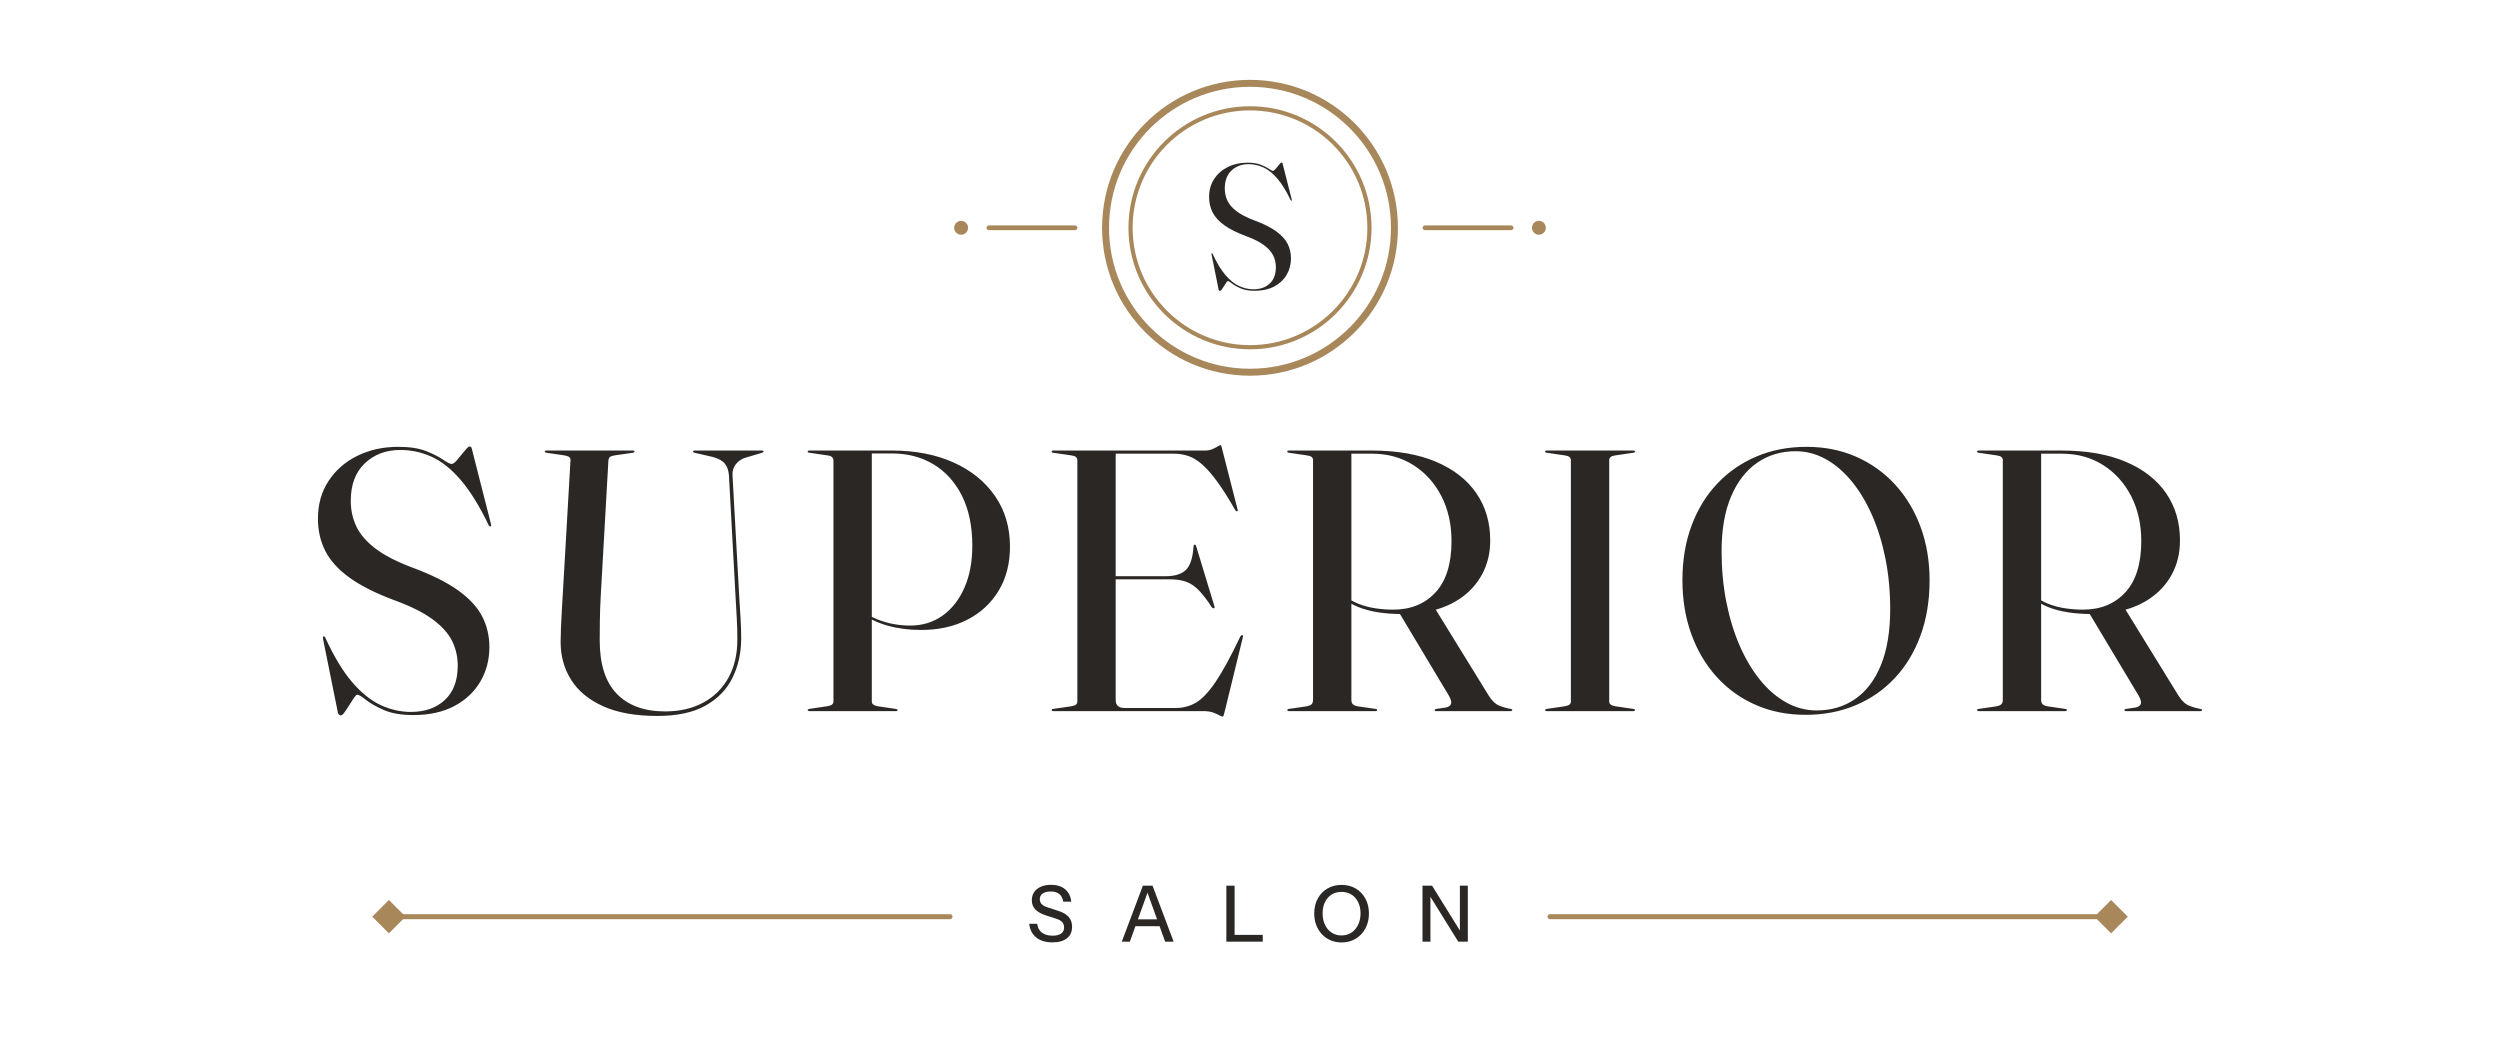
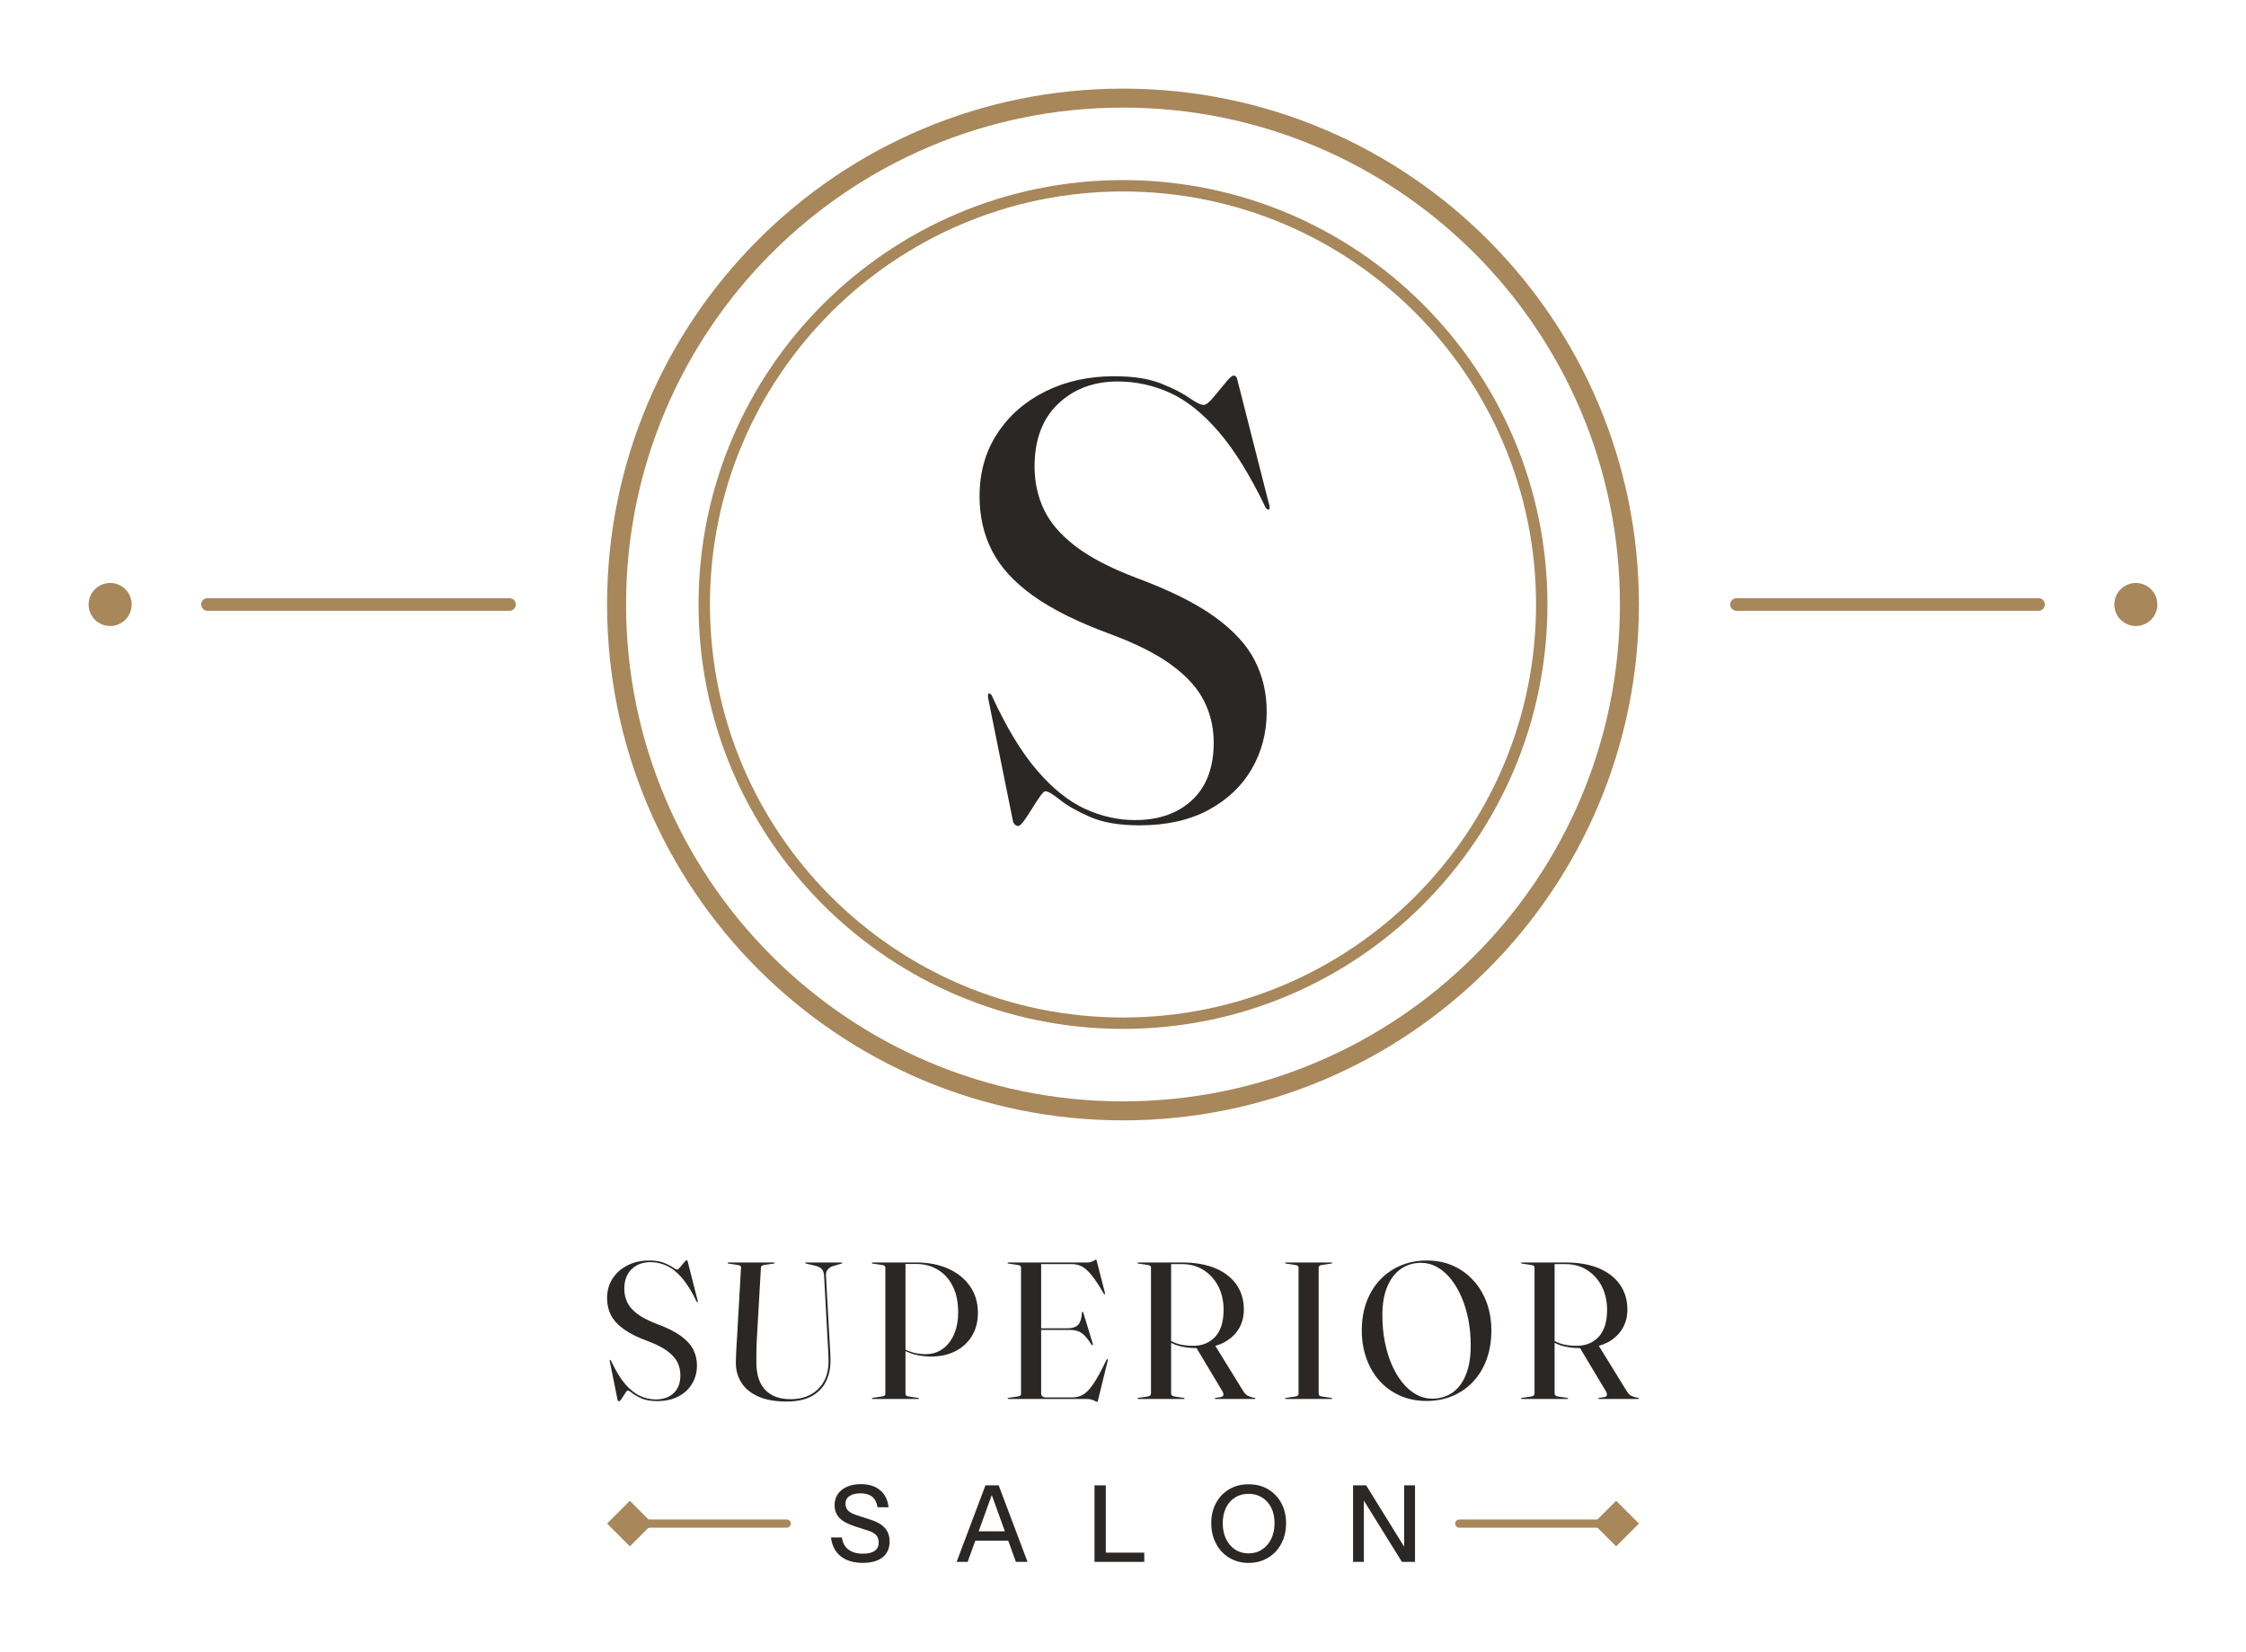
- <svg xmlns="http://www.w3.org/2000/svg" viewBox="150 30 900 380">
-   <circle cx="600" cy="112" r="52" fill="none" stroke="#A8875A" stroke-width="2.5" />
-   <circle cx="600" cy="112" r="43" fill="none" stroke="#A8875A" stroke-width="1.5" />
-   <line x1="506" y1="112" x2="537" y2="112" stroke="#A8875A" stroke-width="1.7" stroke-linecap="round" />
-   <line x1="663" y1="112" x2="694" y2="112" stroke="#A8875A" stroke-width="1.7" stroke-linecap="round" />
-   <circle cx="496" cy="112" r="2.5" fill="#A8875A" />
-   <circle cx="704" cy="112" r="2.5" fill="#A8875A" />
-   <path d="M601.696 134.678Q598.579 134.678 596.595 133.805Q594.611 132.931 593.523 132.058Q592.435 131.184 592.032 131.184Q591.846 131.184 591.472 131.722Q591.098 132.259 590.662 132.963Q590.227 133.667 589.84 134.205Q589.453 134.742 589.229 134.742Q589.082 134.742 588.931 134.624Q588.781 134.506 588.717 134.32L586.144 121.558Q586.131 121.405 586.134 121.305Q586.138 121.206 586.195 121.174Q586.272 121.11 586.371 121.171Q586.47 121.232 586.528 121.353Q588.774 126.256 591.178 129.043Q593.581 131.83 596.106 132.986Q598.63 134.141 601.235 134.141Q604.909 134.141 607.11 132.07Q609.312 130 609.312 126.179Q609.312 123.901 608.336 121.933Q607.36 119.965 605.005 118.227Q602.65 116.49 598.534 114.979Q593.651 113.168 590.746 111.082Q587.84 108.995 586.557 106.493Q585.274 103.99 585.274 100.899Q585.274 97.219 587.091 94.442Q588.909 91.664 592.038 90.112Q595.168 88.56 599.098 88.56Q602.01 88.56 603.872 89.296Q605.734 90.032 606.787 90.768Q607.84 91.504 608.288 91.504Q608.627 91.504 609.264 90.752Q609.901 90 610.506 89.248Q611.111 88.496 611.347 88.496Q611.463 88.496 611.568 88.563Q611.674 88.63 611.719 88.842L615.034 101.859Q615.059 101.994 615.059 102.086Q615.059 102.179 614.983 102.243Q614.925 102.275 614.826 102.224Q614.727 102.173 614.65 102.064Q612.262 97.098 609.837 94.272Q607.411 91.446 604.835 90.272Q602.259 89.098 599.456 89.098Q595.751 89.098 593.335 91.395Q590.919 93.693 590.919 97.84Q590.919 100.202 591.869 102.227Q592.819 104.253 595.101 106.003Q597.383 107.753 601.376 109.27Q606.477 111.152 609.395 113.254Q612.314 115.357 613.533 117.757Q614.752 120.157 614.752 122.992Q614.752 126.256 613.21 128.906Q611.667 131.555 608.746 133.117Q605.824 134.678 601.696 134.678Z" fill="#2B2724" />
-   <path d="M298.841 287.42Q292.315 287.42 288.161 285.591Q284.007 283.762 281.729 281.933Q279.451 280.104 278.607 280.104Q278.219 280.104 277.435 281.23Q276.651 282.355 275.739 283.829Q274.828 285.303 274.017 286.429Q273.207 287.554 272.738 287.554Q272.429 287.554 272.115 287.307Q271.8 287.059 271.666 286.67L266.279 259.95Q266.252 259.629 266.259 259.421Q266.266 259.213 266.386 259.146Q266.547 259.012 266.755 259.139Q266.962 259.267 267.083 259.521Q271.786 269.786 276.818 275.622Q281.85 281.457 287.136 283.876Q292.422 286.295 297.876 286.295Q305.568 286.295 310.177 281.96Q314.787 277.625 314.787 269.625Q314.787 264.855 312.743 260.734Q310.7 256.614 305.769 252.976Q300.838 249.338 292.221 246.175Q281.997 242.383 275.914 238.015Q269.83 233.646 267.143 228.407Q264.456 223.168 264.456 216.695Q264.456 208.99 268.262 203.175Q272.068 197.359 278.62 194.11Q285.173 190.86 293.401 190.86Q299.498 190.86 303.397 192.401Q307.296 193.942 309.501 195.483Q311.705 197.024 312.643 197.024Q313.353 197.024 314.687 195.449Q316.02 193.875 317.286 192.3Q318.553 190.726 319.048 190.726Q319.29 190.726 319.511 190.867Q319.732 191.007 319.826 191.45L326.767 218.705Q326.821 218.987 326.821 219.181Q326.821 219.375 326.66 219.509Q326.539 219.576 326.331 219.469Q326.124 219.362 325.963 219.134Q320.965 208.736 315.886 202.82Q310.807 196.903 305.414 194.445Q300.02 191.986 294.151 191.986Q286.393 191.986 281.334 196.796Q276.276 201.607 276.276 210.29Q276.276 215.234 278.266 219.476Q280.256 223.717 285.033 227.381Q289.81 231.046 298.171 234.222Q308.851 238.162 314.962 242.564Q321.072 246.966 323.625 251.991Q326.177 257.016 326.177 262.952Q326.177 269.786 322.948 275.334Q319.718 280.881 313.601 284.151Q307.484 287.42 298.841 287.42ZM414.872 246.122 412.42 201.151Q412.246 198.605 411.013 196.997Q409.78 195.389 406.711 194.532L400.065 193.004Q399.757 192.91 399.629 192.816Q399.502 192.723 399.502 192.575Q399.502 192.414 399.629 192.307Q399.757 192.2 400.011 192.2H424.373Q424.627 192.2 424.755 192.307Q424.882 192.414 424.882 192.575Q424.882 192.723 424.681 192.837Q424.48 192.95 424.078 193.084L418.611 194.692Q416.252 195.376 414.892 197.125Q413.532 198.873 413.706 201.178L416.158 245.452Q416.386 249.07 416.607 252.621Q416.828 256.172 416.828 259.843Q416.828 267.548 413.753 273.893Q410.678 280.238 404.038 283.99Q397.398 287.742 386.625 287.742Q374.873 287.742 367.141 284.258Q359.409 280.774 355.617 274.757Q351.825 268.741 351.825 261.156Q351.825 259.2 351.945 256.084Q352.066 252.969 352.254 249.8Q352.441 246.631 352.575 244.433L355.376 195.684Q355.443 194.88 354.84 194.491Q354.237 194.103 353.017 193.915L346.773 193.004Q346.103 192.843 346.103 192.575Q346.103 192.414 346.244 192.307Q346.384 192.2 346.666 192.2H377.888Q378.17 192.2 378.31 192.307Q378.451 192.414 378.451 192.575Q378.451 192.723 378.297 192.816Q378.143 192.91 377.781 193.004L371.376 193.915Q370.143 194.103 369.614 194.491Q369.085 194.88 369.018 195.925L366.297 243.978Q366.003 249.083 365.949 253.351Q365.895 257.619 365.895 260.513Q365.895 273.417 372.046 279.762Q378.196 286.107 389.412 286.107Q397.331 286.107 403.18 282.945Q409.03 279.782 412.239 273.973Q415.448 268.165 415.448 260.272Q415.448 256.131 415.24 252.574Q415.033 249.016 414.872 246.122ZM513.59 226.799Q513.59 235.884 509.53 242.624Q505.47 249.364 498.274 253.076Q491.078 256.788 481.618 256.788Q475.052 256.788 469.531 255.234Q464.01 253.679 459.347 250.276L459.615 249.552Q462.697 251.696 465.792 252.942Q468.888 254.188 471.896 254.698Q474.904 255.207 477.638 255.207Q484.244 255.207 489.269 251.663Q494.294 248.118 497.161 241.646Q500.029 235.174 500.029 226.45Q500.029 215.958 496.331 208.541Q492.632 201.124 486.113 197.185Q479.594 193.245 471.139 193.245H463.85V282.516Q463.85 283.213 464.359 283.621Q464.868 284.03 465.927 284.245L472.559 285.223Q472.841 285.29 472.982 285.363Q473.122 285.437 473.122 285.625Q473.122 285.786 472.995 285.893Q472.868 286.0 472.586 286.0H441.377Q441.096 286.0 440.935 285.893Q440.774 285.786 440.774 285.598Q440.774 285.317 441.391 285.196L448.01 284.218Q449.082 284.03 449.565 283.608Q450.047 283.186 450.047 282.556V195.831Q450.047 195.094 449.585 194.612Q449.122 194.13 448.157 193.982L441.27 192.977Q440.774 192.924 440.774 192.602Q440.774 192.388 440.922 192.294Q441.069 192.2 441.35 192.2H471.139Q483.735 192.2 493.296 196.501Q502.857 200.803 508.224 208.588Q513.59 216.374 513.59 226.799ZM548.698 237.438H569.602Q574.667 237.438 576.979 235.113Q579.29 232.788 579.679 226.638Q579.733 226.303 579.82 226.189Q579.907 226.075 580.027 226.075Q580.47 225.995 580.671 226.799L587.183 248.239Q587.317 248.56 587.237 248.748Q587.156 248.936 586.996 248.989Q586.875 249.016 586.721 248.969Q586.567 248.922 586.326 248.721Q583.699 244.688 581.562 242.49Q579.424 240.293 577.019 239.428Q574.614 238.564 571.21 238.564H548.698ZM528.571 192.575Q528.571 192.414 528.712 192.307Q528.853 192.2 529.134 192.2H583.833Q585.227 192.2 586.393 191.711Q587.558 191.222 588.329 190.733Q589.099 190.244 589.327 190.244Q589.488 190.244 589.602 190.425Q589.716 190.605 589.917 191.45L595.518 213.345Q595.652 213.707 595.572 213.861Q595.491 214.016 595.33 214.069Q595.21 214.096 595.069 214.036Q594.928 213.975 594.714 213.694Q591.19 207.49 588.315 203.53Q585.441 199.57 582.915 197.319Q580.389 195.068 577.903 194.197Q575.418 193.326 572.63 193.326H551.647V282.087Q551.647 283.481 552.477 284.178Q553.308 284.874 554.916 284.874H573.26Q577.2 284.874 580.489 282.985Q583.779 281.096 587.545 275.581Q591.31 270.067 596.496 259.173Q596.711 258.891 596.851 258.737Q596.992 258.583 597.193 258.637Q597.394 258.664 597.454 258.912Q597.515 259.159 597.381 259.602L590.761 286.67Q590.56 287.474 590.446 287.715Q590.332 287.956 590.171 287.956Q589.702 287.956 588.872 287.467Q588.041 286.978 586.654 286.489Q585.267 286.0 583.069 286.0H529.134Q528.853 286.0 528.712 285.873Q528.571 285.745 528.571 285.625Q528.571 285.276 529.241 285.196L535.485 284.285Q536.705 284.097 537.274 283.709Q537.844 283.32 537.844 282.516V195.684Q537.844 194.88 537.274 194.471Q536.705 194.063 535.485 193.915L529.241 193.004Q528.571 192.924 528.571 192.575ZM686.478 224.548Q686.478 231.368 683.543 236.782Q680.608 242.195 675.309 245.693Q670.009 249.19 662.746 250.423Q661.54 250.611 660.254 250.771Q658.967 250.932 657.654 250.993Q656.341 251.053 654.947 251.053Q650.15 251.053 646.17 250.436Q642.19 249.82 639.001 248.534Q635.812 247.247 633.36 245.237L633.923 244.38Q636.294 246.296 639.182 247.415Q642.07 248.534 645.225 249.003Q648.381 249.472 651.517 249.472Q661.084 249.472 666.813 243.234Q672.541 236.996 672.541 224.789Q672.541 215.663 668.876 208.561Q665.211 201.459 658.759 197.393Q652.307 193.326 643.932 193.326H636.496V281.926Q636.496 283.052 637.052 283.561Q637.608 284.07 638.854 284.285L645.098 285.196Q645.46 285.223 645.614 285.317Q645.768 285.41 645.768 285.625Q645.768 286.0 645.205 286.0H613.983Q613.702 286.0 613.561 285.873Q613.42 285.745 613.42 285.625Q613.42 285.276 614.09 285.196L620.334 284.285Q621.581 284.07 622.137 283.561Q622.693 283.052 622.693 281.926V195.684Q622.693 194.88 622.123 194.471Q621.554 194.063 620.334 193.915L614.09 193.004Q613.42 192.924 613.42 192.575Q613.42 192.414 613.561 192.307Q613.702 192.2 613.983 192.2H643.879Q657.413 192.2 666.92 196.22Q676.428 200.24 681.453 207.516Q686.478 214.792 686.478 224.548ZM653.419 250.088 666.324 248.587 686.009 280.533Q687.684 283.173 689.586 283.97Q691.489 284.767 693.74 285.196Q694.102 285.276 694.256 285.343Q694.41 285.41 694.41 285.625Q694.41 285.745 694.27 285.873Q694.129 286.0 693.847 286.0H667.034Q666.471 286.0 666.471 285.625Q666.471 285.41 666.638 285.357Q666.806 285.303 667.141 285.196L670.598 284.687Q672.166 284.312 672.407 283.266Q672.648 282.221 671.509 280.292ZM729.318 282.516Q729.318 283.294 729.9 283.695Q730.483 284.097 731.676 284.285L737.92 285.196Q738.59 285.276 738.59 285.601Q738.59 285.776 738.454 285.888Q738.318 286.0 738.027 286.0H706.805Q706.514 286.0 706.378 285.888Q706.242 285.776 706.242 285.601Q706.242 285.276 706.912 285.196L713.156 284.285Q714.376 284.097 714.945 283.695Q715.515 283.294 715.515 282.516V195.684Q715.515 194.906 714.945 194.484Q714.376 194.063 713.156 193.915L706.912 193.004Q706.242 192.944 706.242 192.575Q706.242 192.414 706.378 192.307Q706.514 192.2 706.805 192.2H738.027Q738.318 192.2 738.454 192.307Q738.59 192.414 738.59 192.575Q738.59 192.944 737.92 193.004L731.676 193.915Q730.483 194.063 729.9 194.484Q729.318 194.906 729.318 195.684ZM800.351 190.86Q810.133 190.86 818.246 194.438Q826.36 198.016 832.283 204.494Q838.206 210.973 841.428 219.757Q844.651 228.541 844.651 238.912Q844.651 249.833 841.388 258.764Q838.125 267.696 832.149 274.081Q826.173 280.466 817.999 283.903Q809.825 287.34 800.029 287.34Q790.207 287.34 782.073 283.776Q773.939 280.211 768.03 273.706Q762.12 267.2 758.898 258.329Q755.675 249.458 755.675 238.805Q755.675 228.032 758.965 219.208Q762.254 210.384 768.258 204.059Q774.261 197.734 782.428 194.297Q790.595 190.86 800.351 190.86ZM830.473 249.231Q830.473 239.73 828.778 231.201Q827.083 222.672 823.988 215.583Q820.892 208.495 816.631 203.302Q812.37 198.109 807.258 195.275Q802.146 192.441 796.384 192.441Q788.585 192.441 782.576 196.595Q776.566 200.749 773.169 208.776Q769.772 216.802 769.772 228.433Q769.772 238.041 771.474 246.671Q773.176 255.3 776.285 262.436Q779.393 269.571 783.648 274.804Q787.902 280.037 793.068 282.898Q798.234 285.759 803.996 285.759Q811.888 285.759 817.858 281.645Q823.827 277.531 827.15 269.391Q830.473 261.251 830.473 249.231ZM934.794 224.548Q934.794 231.368 931.859 236.782Q928.924 242.195 923.625 245.693Q918.325 249.19 911.062 250.423Q909.856 250.611 908.57 250.771Q907.283 250.932 905.97 250.993Q904.657 251.053 903.263 251.053Q898.466 251.053 894.486 250.436Q890.506 249.82 887.317 248.534Q884.128 247.247 881.676 245.237L882.239 244.38Q884.61 246.296 887.498 247.415Q890.386 248.534 893.541 249.003Q896.697 249.472 899.833 249.472Q909.4 249.472 915.129 243.234Q920.857 236.996 920.857 224.789Q920.857 215.663 917.192 208.561Q913.527 201.459 907.075 197.393Q900.623 193.326 892.248 193.326H884.812V281.926Q884.812 283.052 885.368 283.561Q885.924 284.07 887.17 284.285L893.414 285.196Q893.776 285.223 893.93 285.317Q894.084 285.41 894.084 285.625Q894.084 286.0 893.521 286.0H862.299Q862.018 286.0 861.877 285.873Q861.736 285.745 861.736 285.625Q861.736 285.276 862.406 285.196L868.65 284.285Q869.897 284.07 870.453 283.561Q871.009 283.052 871.009 281.926V195.684Q871.009 194.88 870.439 194.471Q869.87 194.063 868.65 193.915L862.406 193.004Q861.736 192.924 861.736 192.575Q861.736 192.414 861.877 192.307Q862.018 192.2 862.299 192.2H892.195Q905.729 192.2 915.236 196.22Q924.744 200.24 929.769 207.516Q934.794 214.792 934.794 224.548ZM901.735 250.088 914.64 248.587 934.325 280.533Q936 283.173 937.902 283.97Q939.805 284.767 942.056 285.196Q942.418 285.276 942.572 285.343Q942.726 285.41 942.726 285.625Q942.726 285.745 942.586 285.873Q942.445 286.0 942.163 286.0H915.35Q914.787 286.0 914.787 285.625Q914.787 285.41 914.954 285.357Q915.122 285.303 915.457 285.196L918.914 284.687Q920.482 284.312 920.723 283.266Q920.964 282.221 919.825 280.292Z" fill="#2B2724" />
-   <line x1="294" y1="360" x2="492" y2="360" stroke="#A8875A" stroke-width="1.8" stroke-linecap="round" />
-   <line x1="708" y1="360" x2="906" y2="360" stroke="#A8875A" stroke-width="1.8" stroke-linecap="round" />
-   <path d="M284 360 L290 354 L296 360 L290 366 Z" fill="#A8875A" />
-   <path d="M916 360 L910 354 L904 360 L910 366 Z" fill="#A8875A" />
-   <path d="M528.893 369.252Q525.235 369.252 523.06 367.511Q520.885 365.771 520.512 362.56H523.387Q523.657 364.651 525.085 365.747Q526.513 366.844 528.94 366.844Q530.975 366.844 532.025 366.088Q533.075 365.332 533.075 363.923Q533.075 362.681 532.384 361.939Q531.693 361.197 530.172 360.721L526.663 359.592Q523.984 358.724 522.719 357.403Q521.455 356.083 521.455 354.067Q521.455 352.377 522.309 351.141Q523.163 349.904 524.721 349.218Q526.28 348.532 528.352 348.532Q531.544 348.532 533.457 350.142Q535.371 351.752 535.651 354.608H532.776Q532.44 352.713 531.325 351.827Q530.209 350.94 528.231 350.94Q526.401 350.94 525.365 351.668Q524.329 352.396 524.329 353.703Q524.329 354.785 525.011 355.49Q525.692 356.195 527.297 356.708L530.956 357.893Q533.513 358.705 534.731 360.101Q535.949 361.496 535.949 363.633Q535.949 366.321 534.101 367.787Q532.253 369.252 528.893 369.252ZM553.844 369.0 561.441 348.84H564.017L556.747 369.0ZM569.449 369.0 562.188 348.84H564.913L572.511 369.0ZM557.689 360.964H568.479V363.428H557.689ZM591.488 369.0V348.84H594.456V369.0ZM592.944 369.0V366.555H604.592V369.0ZM632.968 369.28Q630.821 369.28 629.025 368.515Q627.228 367.749 625.907 366.345Q624.587 364.94 623.854 363.031Q623.121 361.123 623.121 358.836Q623.121 355.812 624.381 353.493Q625.641 351.173 627.867 349.867Q630.093 348.56 632.94 348.56Q635.843 348.56 638.064 349.867Q640.285 351.173 641.55 353.497Q642.815 355.821 642.815 358.864Q642.815 361.141 642.082 363.05Q641.349 364.959 640.029 366.354Q638.708 367.749 636.902 368.515Q635.096 369.28 632.968 369.28ZM632.94 366.76Q634.965 366.76 636.505 365.743Q638.045 364.725 638.918 362.929Q639.791 361.132 639.791 358.808Q639.791 356.512 638.932 354.767Q638.073 353.021 636.533 352.051Q634.993 351.08 632.94 351.08Q630.896 351.08 629.365 352.051Q627.835 353.021 626.99 354.753Q626.145 356.484 626.145 358.808Q626.145 361.16 627.004 362.947Q627.863 364.735 629.393 365.747Q630.924 366.76 632.94 366.76ZM662.1 369.0V348.84H665.544L676.24 366.088L675.559 366.237V348.84H678.415V369.0H674.971L664.275 351.752L664.956 351.603V369.0Z" fill="#2B2724" />
+ <svg xmlns="http://www.w3.org/2000/svg" viewBox="-177.40 -95.50 354.80 260.92">
+   <circle cx="0" cy="0" r="80" fill="none" stroke="#A8875A" stroke-width="3.0" />
+   <circle cx="0" cy="0" r="66.15" fill="none" stroke="#A8875A" stroke-width="1.8" />
+   <path fill="#2B2724" d="M2.61 34.89Q-2.19 34.89 -5.24 33.55Q-8.29 32.20 -9.96 30.86Q-11.64 29.51 -12.26 29.51Q-12.54 29.51 -13.12 30.34Q-13.70 31.17 -14.37 32.25Q-15.04 33.33 -15.63 34.16Q-16.23 34.99 -16.57 34.99Q-16.80 34.99 -17.03 34.81Q-17.26 34.62 -17.36 34.34L-21.32 14.71Q-21.34 14.47 -21.33 14.32Q-21.33 14.16 -21.24 14.11Q-21.12 14.02 -20.97 14.11Q-20.81 14.20 -20.73 14.39Q-17.27 21.93 -13.57 26.22Q-9.88 30.51 -5.99 32.29Q-2.11 34.06 1.90 34.06Q7.55 34.06 10.94 30.88Q14.33 27.69 14.33 21.81Q14.33 18.31 12.82 15.28Q11.32 12.25 7.70 9.58Q4.08 6.91 -2.25 4.58Q-9.77 1.80 -14.24 -1.41Q-18.71 -4.62 -20.68 -8.47Q-22.66 -12.32 -22.66 -17.08Q-22.66 -22.74 -19.86 -27.01Q-17.06 -31.29 -12.25 -33.67Q-7.43 -36.06 -1.39 -36.06Q3.09 -36.06 5.96 -34.93Q8.82 -33.80 10.44 -32.66Q12.06 -31.53 12.75 -31.53Q13.27 -31.53 14.25 -32.69Q15.23 -33.85 16.16 -35.00Q17.09 -36.16 17.46 -36.16Q17.63 -36.16 17.80 -36.06Q17.96 -35.95 18.03 -35.63L23.13 -15.60Q23.17 -15.39 23.17 -15.25Q23.17 -15.11 23.05 -15.01Q22.96 -14.96 22.81 -15.04Q22.66 -15.12 22.54 -15.29Q18.87 -22.93 15.13 -27.27Q11.40 -31.62 7.44 -33.43Q3.48 -35.23 -0.84 -35.23Q-6.54 -35.23 -10.25 -31.70Q-13.97 -28.16 -13.97 -21.78Q-13.97 -18.15 -12.51 -15.04Q-11.05 -11.92 -7.54 -9.23Q-4.03 -6.53 2.12 -4.20Q9.96 -1.30 14.45 1.93Q18.94 5.16 20.82 8.86Q22.70 12.55 22.70 16.91Q22.70 21.93 20.32 26.01Q17.95 30.08 13.45 32.49Q8.96 34.89 2.61 34.89Z" />
+   <line x1="-144.62" y1="0" x2="-96.92" y2="0" stroke="#A8875A" stroke-width="2" stroke-linecap="round" />
+   <line x1="96.92" y1="0" x2="144.62" y2="0" stroke="#A8875A" stroke-width="2" stroke-linecap="round" />
+   <circle cx="-160.00" cy="0" r="3.4" fill="#A8875A" />
+   <circle cx="160.00" cy="0" r="3.4" fill="#A8875A" />
+   <path fill="#2B2724" d="M-73.59 125.85Q-75.09 125.85 -76.05 125.43Q-77.00 125.01 -77.53 124.59Q-78.05 124.17 -78.25 124.17Q-78.33 124.17 -78.52 124.43Q-78.70 124.69 -78.90 125.02Q-79.11 125.36 -79.30 125.62Q-79.49 125.88 -79.60 125.88Q-79.67 125.88 -79.74 125.82Q-79.81 125.77 -79.84 125.68L-81.08 119.53Q-81.09 119.46 -81.09 119.41Q-81.08 119.36 -81.06 119.35Q-81.02 119.32 -80.97 119.35Q-80.92 119.38 -80.90 119.43Q-79.81 121.79 -78.66 123.14Q-77.50 124.48 -76.28 125.04Q-75.07 125.59 -73.81 125.59Q-72.04 125.59 -70.98 124.59Q-69.92 123.60 -69.92 121.76Q-69.92 120.66 -70.39 119.71Q-70.86 118.77 -72.00 117.93Q-73.13 117.09 -75.11 116.36Q-77.47 115.49 -78.86 114.49Q-80.26 113.48 -80.88 112.28Q-81.50 111.07 -81.50 109.58Q-81.50 107.81 -80.62 106.47Q-79.75 105.14 -78.24 104.39Q-76.74 103.64 -74.84 103.64Q-73.44 103.64 -72.54 104.00Q-71.65 104.35 -71.14 104.71Q-70.63 105.06 -70.42 105.06Q-70.25 105.06 -69.95 104.70Q-69.64 104.34 -69.35 103.97Q-69.06 103.61 -68.94 103.61Q-68.89 103.61 -68.84 103.64Q-68.79 103.68 -68.77 103.78L-67.17 110.05Q-67.16 110.11 -67.16 110.16Q-67.16 110.20 -67.19 110.23Q-67.22 110.25 -67.27 110.22Q-67.32 110.20 -67.35 110.14Q-68.50 107.75 -69.67 106.39Q-70.84 105.03 -72.08 104.47Q-73.32 103.90 -74.67 103.90Q-76.45 103.90 -77.62 105.01Q-78.78 106.11 -78.78 108.11Q-78.78 109.25 -78.32 110.22Q-77.87 111.20 -76.77 112.04Q-75.67 112.88 -73.75 113.62Q-71.29 114.52 -69.88 115.53Q-68.48 116.55 -67.89 117.70Q-67.30 118.86 -67.30 120.22Q-67.30 121.79 -68.05 123.07Q-68.79 124.35 -70.20 125.10Q-71.60 125.85 -73.59 125.85ZM-46.66 116.35L-47.22 106.01Q-47.26 105.42 -47.54 105.05Q-47.83 104.68 -48.53 104.49L-50.06 104.13Q-50.13 104.11 -50.16 104.09Q-50.19 104.07 -50.19 104.04Q-50.19 104.00 -50.16 103.97Q-50.13 103.95 -50.07 103.95L-44.47 103.95Q-44.41 103.95 -44.38 103.97Q-44.35 104.00 -44.35 104.04Q-44.35 104.07 -44.40 104.10Q-44.45 104.12 -44.54 104.15L-45.80 104.52Q-46.34 104.68 -46.65 105.08Q-46.96 105.48 -46.92 106.01L-46.36 116.20Q-46.31 117.03 -46.26 117.85Q-46.21 118.66 -46.21 119.51Q-46.21 121.28 -46.91 122.74Q-47.62 124.20 -49.15 125.06Q-50.68 125.92 -53.15 125.92Q-55.86 125.92 -57.63 125.12Q-59.41 124.32 -60.28 122.94Q-61.16 121.55 -61.16 119.81Q-61.16 119.36 -61.13 118.64Q-61.10 117.93 -61.06 117.20Q-61.02 116.47 -60.98 115.96L-60.34 104.75Q-60.32 104.57 -60.46 104.48Q-60.60 104.39 -60.88 104.34L-62.32 104.13Q-62.47 104.10 -62.47 104.04Q-62.47 104.00 -62.44 103.97Q-62.41 103.95 -62.34 103.95L-55.16 103.95Q-55.10 103.95 -55.07 103.97Q-55.03 104.00 -55.03 104.04Q-55.03 104.07 -55.07 104.09Q-55.10 104.11 -55.19 104.13L-56.66 104.34Q-56.94 104.39 -57.07 104.48Q-57.19 104.57 -57.20 104.81L-57.83 115.86Q-57.90 117.03 -57.91 118.01Q-57.92 119.00 -57.92 119.66Q-57.92 122.63 -56.51 124.09Q-55.09 125.55 -52.51 125.55Q-50.69 125.55 -49.35 124.82Q-48.00 124.09 -47.26 122.76Q-46.52 121.42 -46.52 119.61Q-46.52 118.65 -46.57 117.84Q-46.62 117.02 -46.66 116.35ZM-22.92 111.91Q-22.92 114.00 -23.86 115.55Q-24.79 117.10 -26.45 117.95Q-28.10 118.81 -30.28 118.81Q-31.79 118.81 -33.06 118.45Q-34.33 118.09 -35.40 117.31L-35.34 117.14Q-34.63 117.63 -33.92 117.92Q-33.20 118.21 -32.51 118.32Q-31.82 118.44 -31.19 118.44Q-29.67 118.44 -28.52 117.63Q-27.36 116.81 -26.70 115.32Q-26.04 113.83 -26.04 111.83Q-26.04 109.41 -26.89 107.71Q-27.74 106.00 -29.24 105.10Q-30.74 104.19 -32.69 104.19L-34.36 104.19L-34.36 124.72Q-34.36 124.88 -34.25 124.98Q-34.13 125.07 -33.89 125.12L-32.36 125.35Q-32.30 125.36 -32.26 125.38Q-32.23 125.39 -32.23 125.44Q-32.23 125.47 -32.26 125.50Q-32.29 125.52 -32.35 125.52L-39.53 125.52Q-39.60 125.52 -39.63 125.50Q-39.67 125.47 -39.67 125.43Q-39.67 125.37 -39.53 125.34L-38.01 125.11Q-37.76 125.07 -37.65 124.97Q-37.54 124.88 -37.54 124.73L-37.54 104.79Q-37.54 104.62 -37.64 104.50Q-37.75 104.39 -37.97 104.36L-39.56 104.13Q-39.67 104.12 -39.67 104.04Q-39.67 103.99 -39.64 103.97Q-39.60 103.95 -39.54 103.95L-32.69 103.95Q-29.79 103.95 -27.59 104.94Q-25.39 105.93 -24.16 107.72Q-22.92 109.51 -22.92 111.91ZM-18.24 104.04Q-18.24 104.00 -18.21 103.97Q-18.18 103.95 -18.11 103.95L-5.53 103.95Q-5.21 103.95 -4.94 103.84Q-4.67 103.72 -4.50 103.61Q-4.32 103.50 -4.27 103.50Q-4.23 103.50 -4.20 103.54Q-4.18 103.58 -4.13 103.78L-2.84 108.81Q-2.81 108.90 -2.83 108.93Q-2.85 108.97 -2.89 108.98Q-2.91 108.99 -2.95 108.97Q-2.98 108.96 -3.03 108.89Q-3.84 107.47 -4.50 106.56Q-5.16 105.65 -5.74 105.13Q-6.32 104.61 -6.89 104.41Q-7.47 104.21 -8.11 104.21L-12.93 104.21L-12.93 124.62Q-12.93 124.94 -12.74 125.10Q-12.55 125.27 -12.18 125.27L-7.96 125.27Q-7.06 125.27 -6.30 124.83Q-5.54 124.40 -4.68 123.13Q-3.81 121.86 -2.62 119.35Q-2.57 119.29 -2.54 119.25Q-2.50 119.22 -2.46 119.23Q-2.41 119.24 -2.40 119.29Q-2.38 119.35 -2.41 119.45L-3.94 125.68Q-3.98 125.86 -4.01 125.92Q-4.03 125.97 -4.07 125.97Q-4.18 125.97 -4.37 125.86Q-4.56 125.75 -4.88 125.64Q-5.20 125.52 -5.71 125.52L-18.11 125.52Q-18.18 125.52 -18.21 125.49Q-18.24 125.47 -18.24 125.44Q-18.24 125.36 -18.09 125.34L-16.65 125.13Q-16.37 125.09 -16.24 125.00Q-16.11 124.91 -16.11 124.72L-16.11 104.75Q-16.11 104.57 -16.24 104.47Q-16.37 104.38 -16.65 104.34L-18.09 104.13Q-18.24 104.12 -18.24 104.04ZM-13.61 114.35L-8.80 114.35Q-7.64 114.35 -7.11 113.82Q-6.57 113.29 -6.49 111.87Q-6.47 111.79 -6.45 111.77Q-6.43 111.74 -6.41 111.74Q-6.30 111.72 -6.26 111.91L-4.76 116.84Q-4.73 116.91 -4.75 116.96Q-4.77 117.00 -4.80 117.01Q-4.83 117.02 -4.87 117.01Q-4.90 117.00 -4.96 116.95Q-5.56 116.02 -6.05 115.52Q-6.54 115.01 -7.10 114.81Q-7.65 114.61 -8.43 114.61L-13.61 114.61ZM19.09 111.39Q19.09 112.96 18.42 114.20Q17.74 115.45 16.52 116.25Q15.31 117.06 13.64 117.34Q13.36 117.38 13.06 117.42Q12.77 117.46 12.46 117.47Q12.16 117.49 11.84 117.49Q10.74 117.49 9.82 117.34Q8.91 117.20 8.17 116.91Q7.44 116.61 6.88 116.15L7.01 115.95Q7.55 116.39 8.22 116.65Q8.88 116.91 9.61 117.01Q10.33 117.12 11.05 117.12Q13.25 117.12 14.57 115.69Q15.89 114.25 15.89 111.45Q15.89 109.35 15.05 107.71Q14.20 106.08 12.72 105.14Q11.23 104.21 9.31 104.21L7.60 104.21L7.60 124.59Q7.60 124.85 7.73 124.96Q7.85 125.08 8.14 125.13L9.58 125.34Q9.66 125.35 9.70 125.37Q9.73 125.39 9.73 125.44Q9.73 125.52 9.60 125.52L2.42 125.52Q2.36 125.52 2.32 125.49Q2.29 125.47 2.29 125.44Q2.29 125.36 2.44 125.34L3.88 125.13Q4.17 125.08 4.30 124.96Q4.42 124.85 4.42 124.59L4.42 104.75Q4.42 104.57 4.29 104.47Q4.16 104.38 3.88 104.34L2.44 104.13Q2.29 104.12 2.29 104.04Q2.29 104.00 2.32 103.97Q2.36 103.95 2.42 103.95L9.30 103.95Q12.41 103.95 14.60 104.87Q16.78 105.80 17.94 107.47Q19.09 109.15 19.09 111.39ZM11.49 117.26L14.46 116.92L18.99 124.27Q19.37 124.87 19.81 125.06Q20.25 125.24 20.76 125.34Q20.85 125.36 20.88 125.37Q20.92 125.39 20.92 125.44Q20.92 125.47 20.89 125.49Q20.85 125.52 20.79 125.52L14.62 125.52Q14.49 125.52 14.49 125.44Q14.49 125.39 14.53 125.38Q14.57 125.36 14.65 125.34L15.44 125.22Q15.80 125.14 15.86 124.90Q15.91 124.65 15.65 124.21ZM30.91 124.72Q30.91 124.90 31.04 124.99Q31.18 125.09 31.45 125.13L32.89 125.34Q33.04 125.36 33.04 125.43Q33.04 125.47 33.01 125.50Q32.98 125.52 32.91 125.52L25.73 125.52Q25.66 125.52 25.63 125.50Q25.60 125.47 25.60 125.43Q25.60 125.36 25.76 125.34L27.19 125.13Q27.47 125.09 27.60 124.99Q27.73 124.90 27.73 124.72L27.73 104.75Q27.73 104.57 27.60 104.48Q27.47 104.38 27.19 104.34L25.76 104.13Q25.60 104.12 25.60 104.04Q25.60 104.00 25.63 103.97Q25.66 103.95 25.73 103.95L32.91 103.95Q32.98 103.95 33.01 103.97Q33.04 104.00 33.04 104.04Q33.04 104.12 32.89 104.13L31.45 104.34Q31.18 104.38 31.04 104.48Q30.91 104.57 30.91 104.75ZM48.00 103.64Q50.25 103.64 52.12 104.46Q53.98 105.29 55.34 106.78Q56.71 108.27 57.45 110.29Q58.19 112.31 58.19 114.69Q58.19 117.21 57.44 119.26Q56.69 121.31 55.31 122.78Q53.94 124.25 52.06 125.04Q50.18 125.83 47.93 125.83Q45.67 125.83 43.80 125.01Q41.93 124.19 40.57 122.70Q39.21 121.20 38.47 119.16Q37.72 117.12 37.72 114.67Q37.72 112.19 38.48 110.16Q39.24 108.13 40.62 106.68Q42.00 105.22 43.88 104.43Q45.76 103.64 48.00 103.64ZM54.93 117.07Q54.93 114.88 54.54 112.92Q54.15 110.96 53.44 109.33Q52.72 107.70 51.74 106.50Q50.76 105.31 49.59 104.66Q48.41 104.01 47.09 104.01Q45.29 104.01 43.91 104.96Q42.53 105.92 41.75 107.76Q40.97 109.61 40.97 112.28Q40.97 114.49 41.36 116.48Q41.75 118.46 42.46 120.10Q43.18 121.75 44.16 122.95Q45.14 124.15 46.33 124.81Q47.51 125.47 48.84 125.47Q50.65 125.47 52.03 124.52Q53.40 123.58 54.16 121.70Q54.93 119.83 54.93 117.07ZM79.68 111.39Q79.68 112.96 79.00 114.20Q78.33 115.45 77.11 116.25Q75.89 117.06 74.22 117.34Q73.94 117.38 73.64 117.42Q73.35 117.46 73.05 117.47Q72.74 117.49 72.42 117.49Q71.32 117.49 70.40 117.34Q69.49 117.20 68.76 116.91Q68.02 116.61 67.46 116.15L67.59 115.95Q68.13 116.39 68.80 116.65Q69.46 116.91 70.19 117.01Q70.91 117.12 71.63 117.12Q73.83 117.12 75.15 115.69Q76.47 114.25 76.47 111.45Q76.47 109.35 75.63 107.71Q74.78 106.08 73.30 105.14Q71.82 104.21 69.89 104.21L68.18 104.21L68.18 124.59Q68.18 124.85 68.31 124.96Q68.44 125.08 68.72 125.13L70.16 125.34Q70.24 125.35 70.28 125.37Q70.31 125.39 70.31 125.44Q70.31 125.52 70.18 125.52L63.00 125.52Q62.94 125.52 62.90 125.49Q62.87 125.47 62.87 125.44Q62.87 125.36 63.03 125.34L64.46 125.13Q64.75 125.08 64.88 124.96Q65.01 124.85 65.01 124.59L65.01 104.75Q65.01 104.57 64.87 104.47Q64.74 104.38 64.46 104.34L63.03 104.13Q62.87 104.12 62.87 104.04Q62.87 104.00 62.90 103.97Q62.94 103.95 63.00 103.95L69.88 103.95Q72.99 103.95 75.18 104.87Q77.36 105.80 78.52 107.47Q79.68 109.15 79.68 111.39ZM72.07 117.26L75.04 116.92L79.57 124.27Q79.95 124.87 80.39 125.06Q80.83 125.24 81.35 125.34Q81.43 125.36 81.46 125.37Q81.50 125.39 81.50 125.44Q81.50 125.47 81.47 125.49Q81.44 125.52 81.37 125.52L75.20 125.52Q75.07 125.52 75.07 125.44Q75.07 125.39 75.11 125.38Q75.15 125.36 75.23 125.34L76.02 125.22Q76.38 125.14 76.44 124.90Q76.49 124.65 76.23 124.21Z" />
+   <path fill="#2B2724" d="M-41.10 151.41Q-43.29 151.41 -44.60 150.36Q-45.90 149.32 -46.13 147.39L-44.40 147.39Q-44.24 148.65 -43.38 149.30Q-42.53 149.96 -41.07 149.96Q-39.85 149.96 -39.22 149.51Q-38.59 149.05 -38.59 148.21Q-38.59 147.46 -39.00 147.02Q-39.42 146.57 -40.33 146.29L-42.44 145.61Q-44.04 145.09 -44.80 144.30Q-45.56 143.50 -45.56 142.29Q-45.56 141.28 -45.05 140.54Q-44.54 139.80 -43.60 139.39Q-42.67 138.97 -41.42 138.97Q-39.51 138.97 -38.36 139.94Q-37.21 140.91 -37.04 142.62L-38.77 142.62Q-38.97 141.48 -39.64 140.95Q-40.31 140.42 -41.50 140.42Q-42.59 140.42 -43.22 140.86Q-43.84 141.29 -43.84 142.08Q-43.84 142.73 -43.43 143.15Q-43.02 143.57 -42.06 143.88L-39.86 144.59Q-38.33 145.08 -37.60 145.92Q-36.87 146.75 -36.87 148.03Q-36.87 149.65 -37.97 150.53Q-39.08 151.41 -41.10 151.41ZM-26.28 151.25L-21.73 139.16L-20.18 139.16L-24.54 151.25ZM-23.98 146.43L-17.50 146.43L-17.50 147.91L-23.98 147.91ZM-16.92 151.25L-21.28 139.16L-19.64 139.16L-15.08 151.25ZM-4.50 151.25L-4.50 139.16L-2.72 139.16L-2.72 151.25ZM-3.63 151.25L-3.63 149.79L3.36 149.79L3.36 151.25ZM19.85 151.42Q18.56 151.42 17.48 150.96Q16.41 150.50 15.61 149.66Q14.82 148.82 14.38 147.67Q13.94 146.53 13.94 145.16Q13.94 143.34 14.70 141.95Q15.45 140.56 16.79 139.77Q18.12 138.99 19.83 138.99Q21.57 138.99 22.91 139.77Q24.24 140.56 25.00 141.95Q25.76 143.35 25.76 145.17Q25.76 146.54 25.32 147.68Q24.88 148.83 24.09 149.67Q23.29 150.50 22.21 150.96Q21.13 151.42 19.85 151.42ZM19.83 149.91Q21.05 149.91 21.97 149.30Q22.90 148.69 23.42 147.61Q23.94 146.53 23.94 145.14Q23.94 143.76 23.43 142.71Q22.91 141.67 21.99 141.09Q21.06 140.50 19.83 140.50Q18.61 140.50 17.69 141.09Q16.77 141.67 16.26 142.71Q15.76 143.75 15.76 145.14Q15.76 146.55 16.27 147.62Q16.79 148.70 17.70 149.30Q18.62 149.91 19.83 149.91ZM36.34 151.25L36.34 139.16L38.41 139.16L44.82 149.51L44.41 149.60L44.41 139.16L46.13 139.16L46.13 151.25L44.06 151.25L37.64 140.91L38.05 140.82L38.05 151.25Z" />
+   <line x1="-53.13" y1="145.20" x2="-77.90" y2="145.20" stroke="#A8875A" stroke-width="1.3" stroke-linecap="round" />
+   <path fill="#A8875A" d="M-81.50 145.20L-77.90 141.60L-74.30 145.20L-77.90 148.80Z" />
+   <line x1="53.13" y1="145.20" x2="77.90" y2="145.20" stroke="#A8875A" stroke-width="1.3" stroke-linecap="round" />
+   <path fill="#A8875A" d="M81.50 145.20L77.90 141.60L74.30 145.20L77.90 148.80Z" />
</svg>
